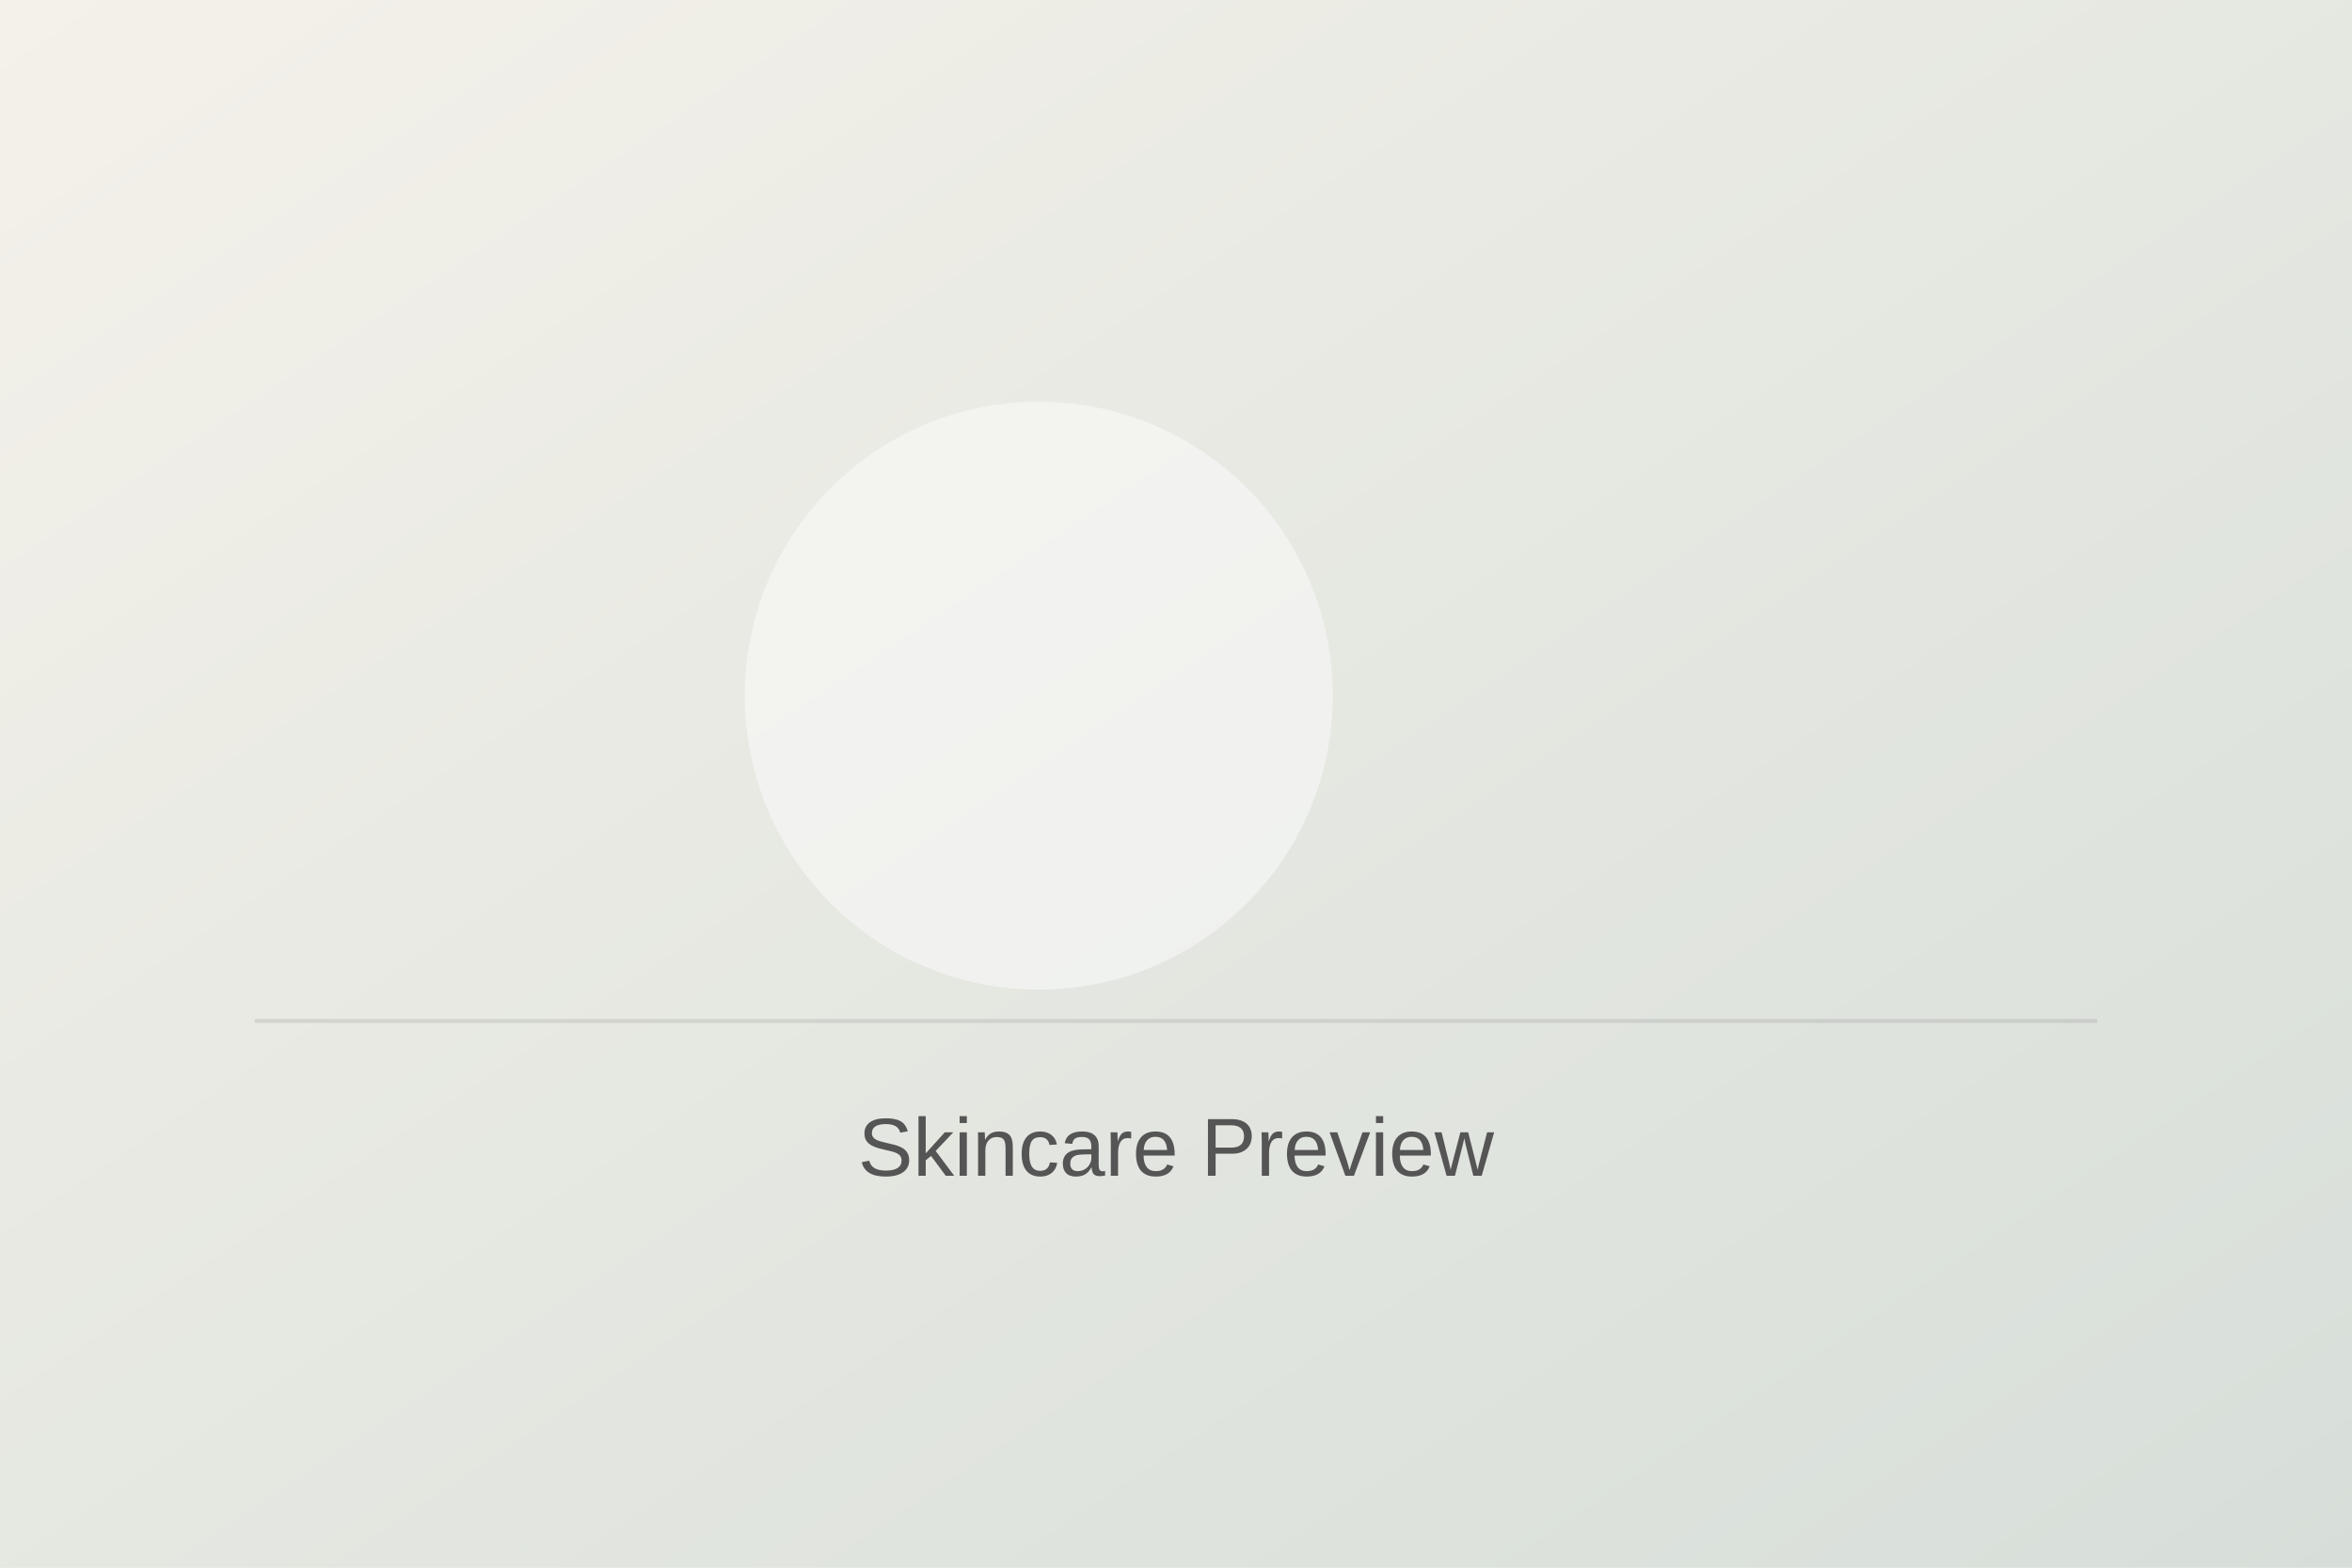
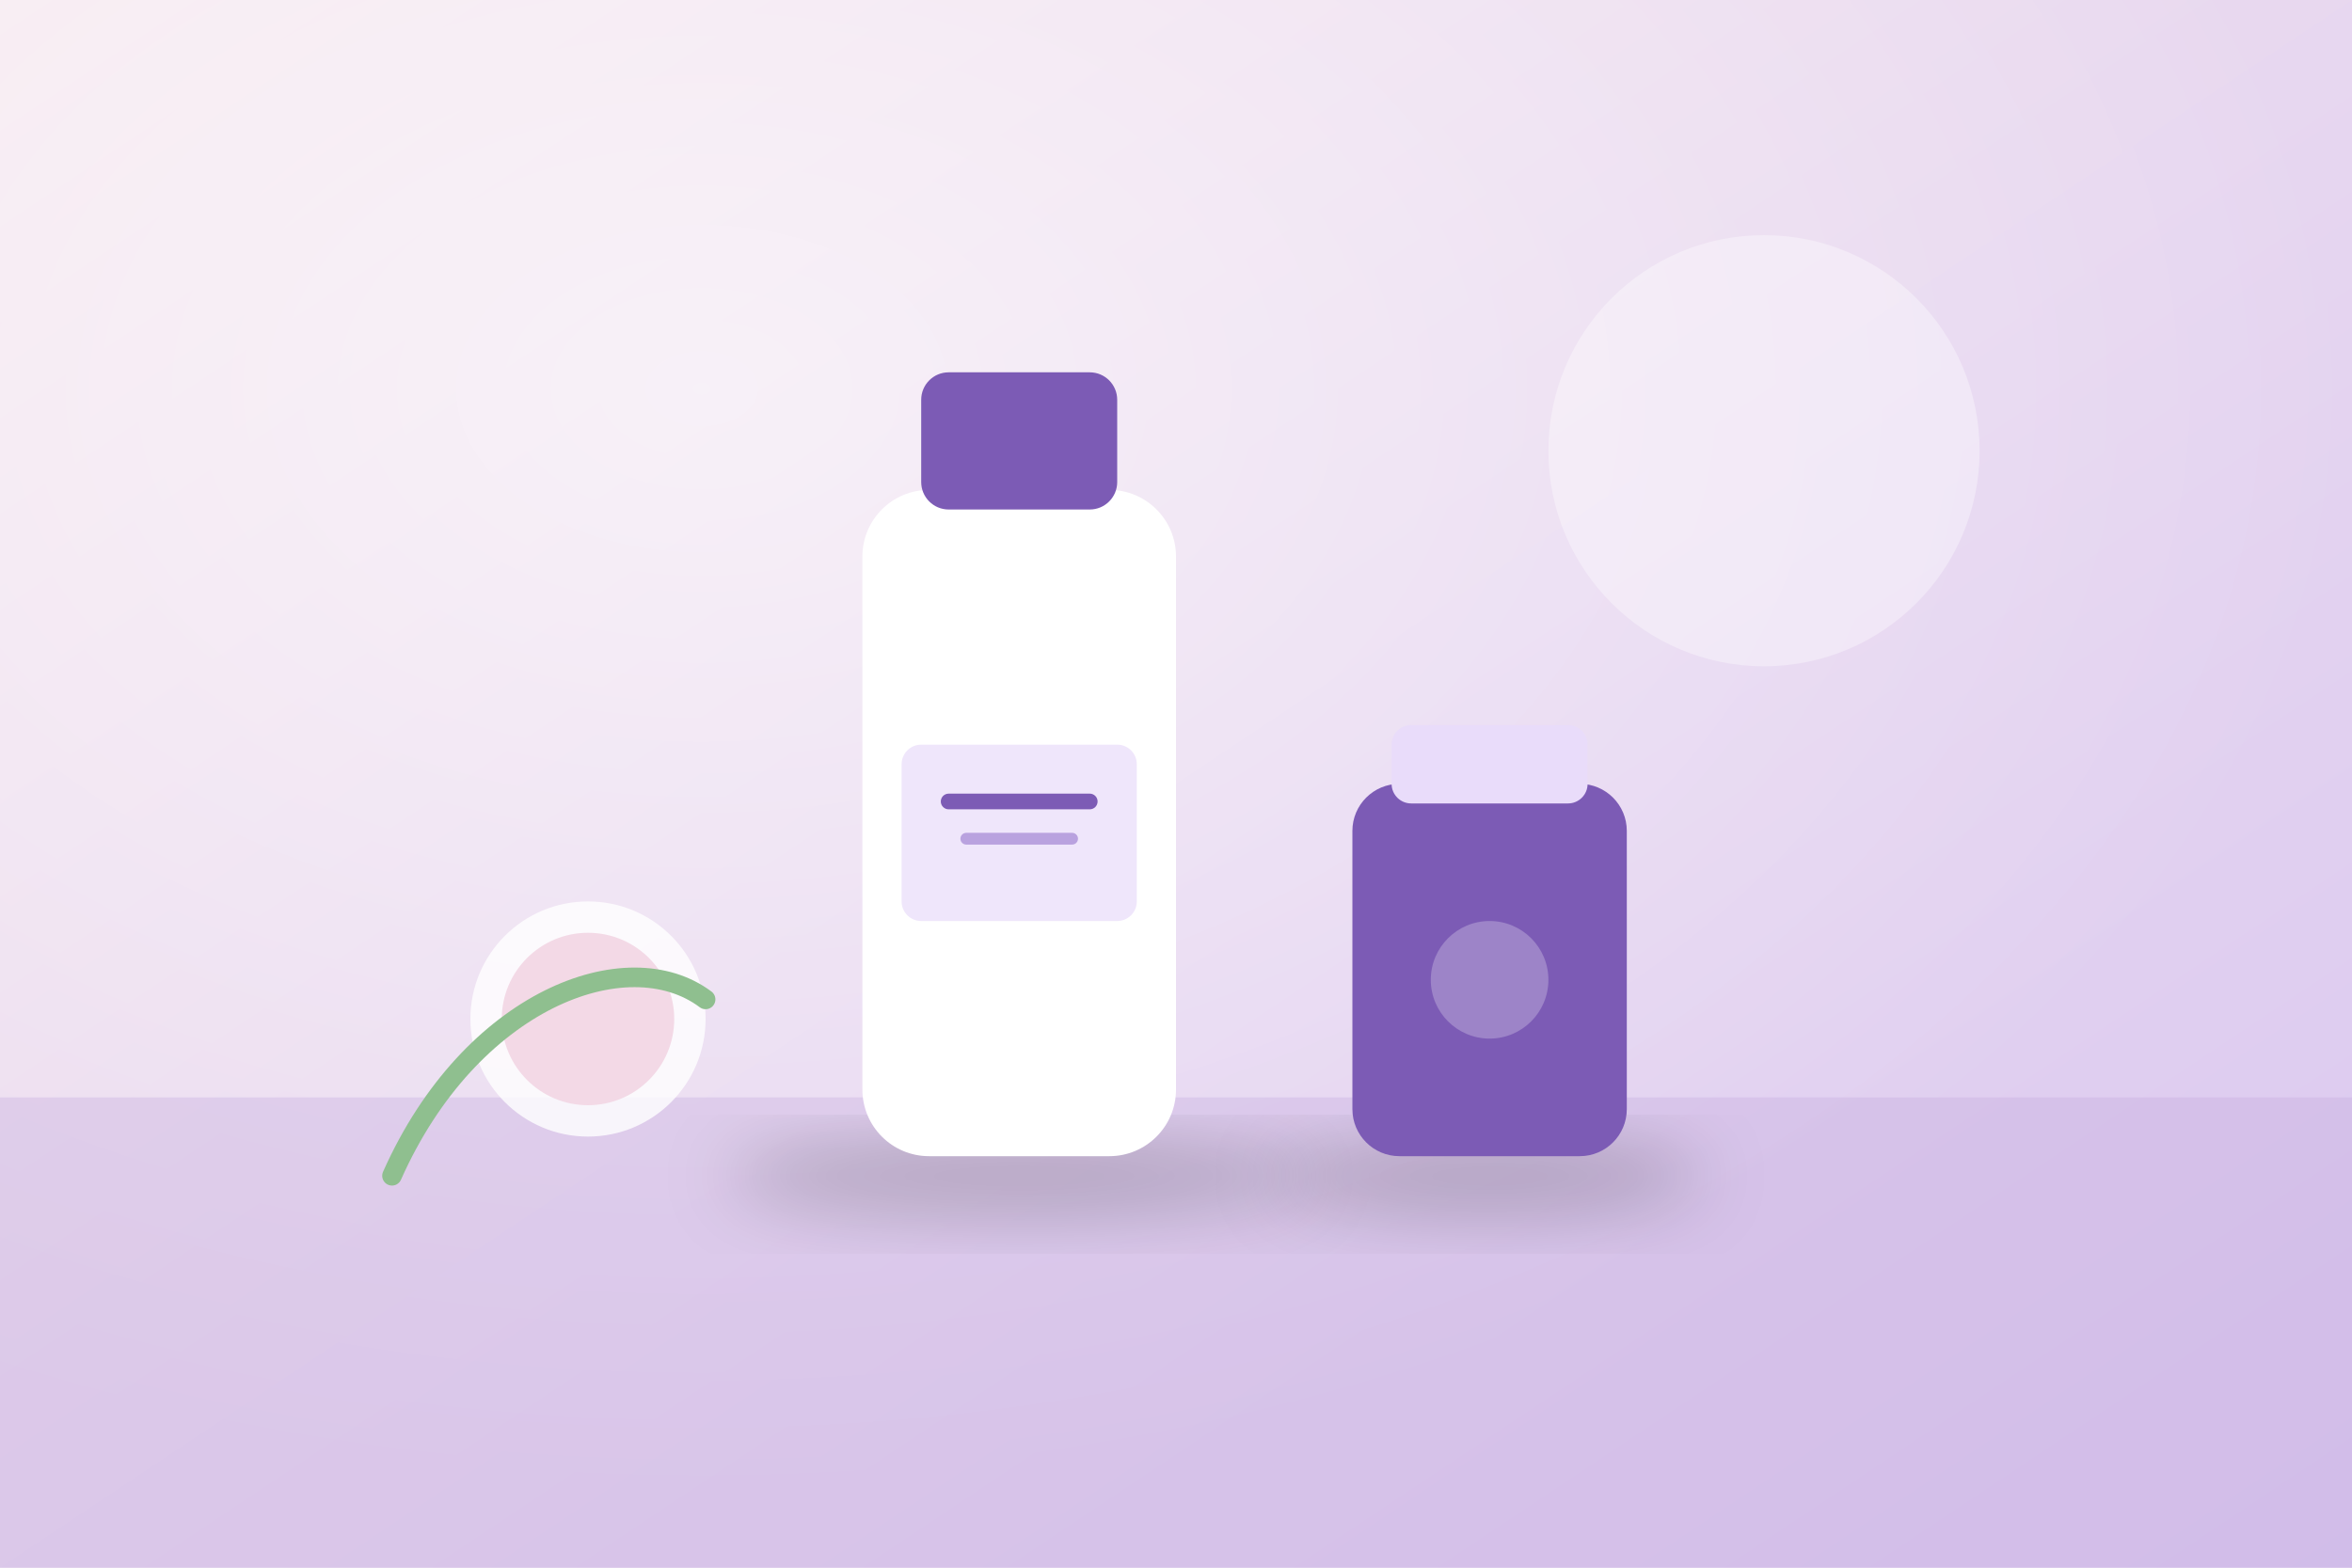
<svg xmlns="http://www.w3.org/2000/svg" viewBox="0 0 1200 800">
  <defs>
-     <linearGradient id="g" x1="0" y1="0" x2="1" y2="1">
-       <stop stop-color="#f4f1ea" />
-       <stop offset="1" stop-color="#d7ded9" />
+     <linearGradient id="b" x1="0" y1="0" x2="1" y2="1">
+       <stop stop-color="#f6e8ef" />
+       <stop offset="1" stop-color="#d9c7f0" />
    </linearGradient>
+     <radialGradient id="l" cx=".3" cy=".25" r=".7">
+       <stop stop-color="#fff" stop-opacity=".55" />
+       <stop offset="1" stop-color="#fff" stop-opacity="0" />
+     </radialGradient>
+     <filter id="s" x="-20%" y="-20%" width="140%" height="160%">
+       <feGaussianBlur stdDeviation="18" />
+     </filter>
  </defs>
-   <rect width="1200" height="800" fill="url(#g)" />
-   <circle cx="530" cy="355" r="150" fill="#ffffff" opacity=".45" />
-   <rect x="130" y="520" width="940" height="2" fill="#333" opacity=".12" />
-   <text x="600" y="600" text-anchor="middle" font-family="Arial,sans-serif" font-size="42" fill="#555">Skincare Preview</text>
+   <rect width="1200" height="800" fill="url(#b)" />
+   <rect width="1200" height="800" fill="url(#l)" />
+   <rect y="560" width="1200" height="240" fill="#c4a9de" opacity=".35" />
+   <ellipse cx="520" cy="600" rx="150" ry="22" fill="#000" opacity=".18" filter="url(#s)" />
+   <ellipse cx="760" cy="600" rx="110" ry="22" fill="#000" opacity=".18" filter="url(#s)" />
+   <rect x="440" y="250" width="160" height="340" rx="34" fill="#fff" />
+   <rect x="470" y="190" width="100" height="70" rx="14" fill="#7c5bb5" />
+   <rect x="460" y="380" width="120" height="90" rx="10" fill="#efe6fb" />
+   <rect x="480" y="405" width="80" height="8" rx="4" fill="#7c5bb5" />
+   <rect x="490" y="425" width="60" height="6" rx="3" fill="#b9a2df" />
+   <rect x="690" y="400" width="140" height="190" rx="24" fill="#7c5bb5" />
+   <rect x="710" y="370" width="100" height="40" rx="10" fill="#e9dcfa" />
+   <circle cx="760" cy="500" r="30" fill="#fff" opacity=".25" />
+   <circle cx="300" cy="520" r="60" fill="#fff" opacity=".8" />
+   <circle cx="300" cy="520" r="44" fill="#f3d9e6" />
+   <circle cx="900" cy="230" r="110" fill="#fff" opacity=".35" />
+   <path d="M200 600c40-90 120-120 160-90" stroke="#8fbf8f" stroke-width="10" fill="none" stroke-linecap="round" />
</svg>
